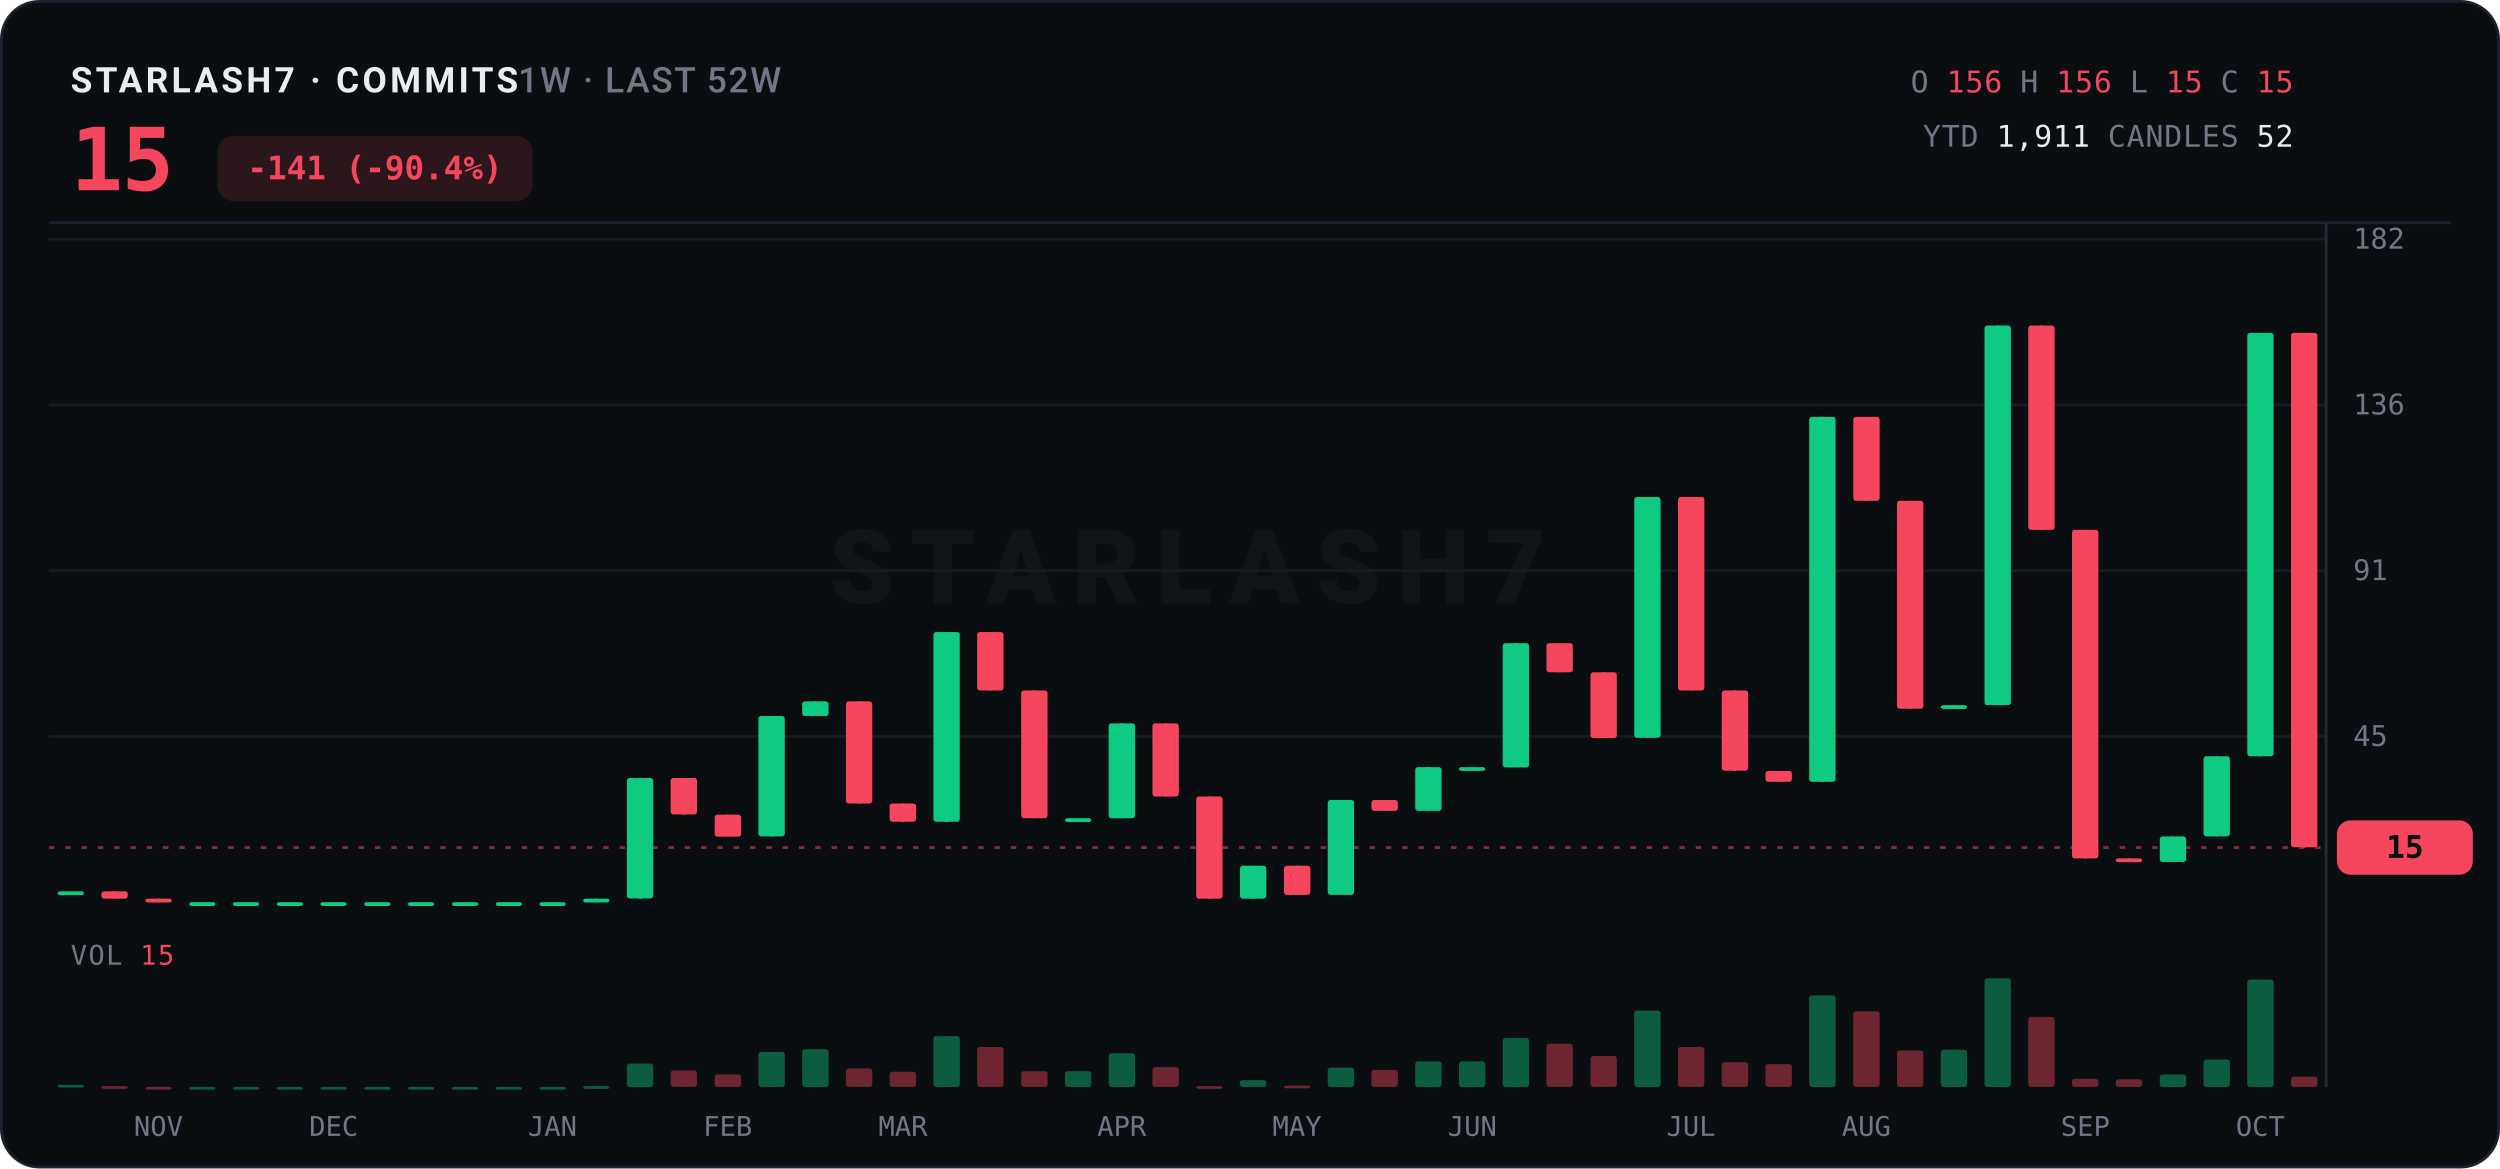
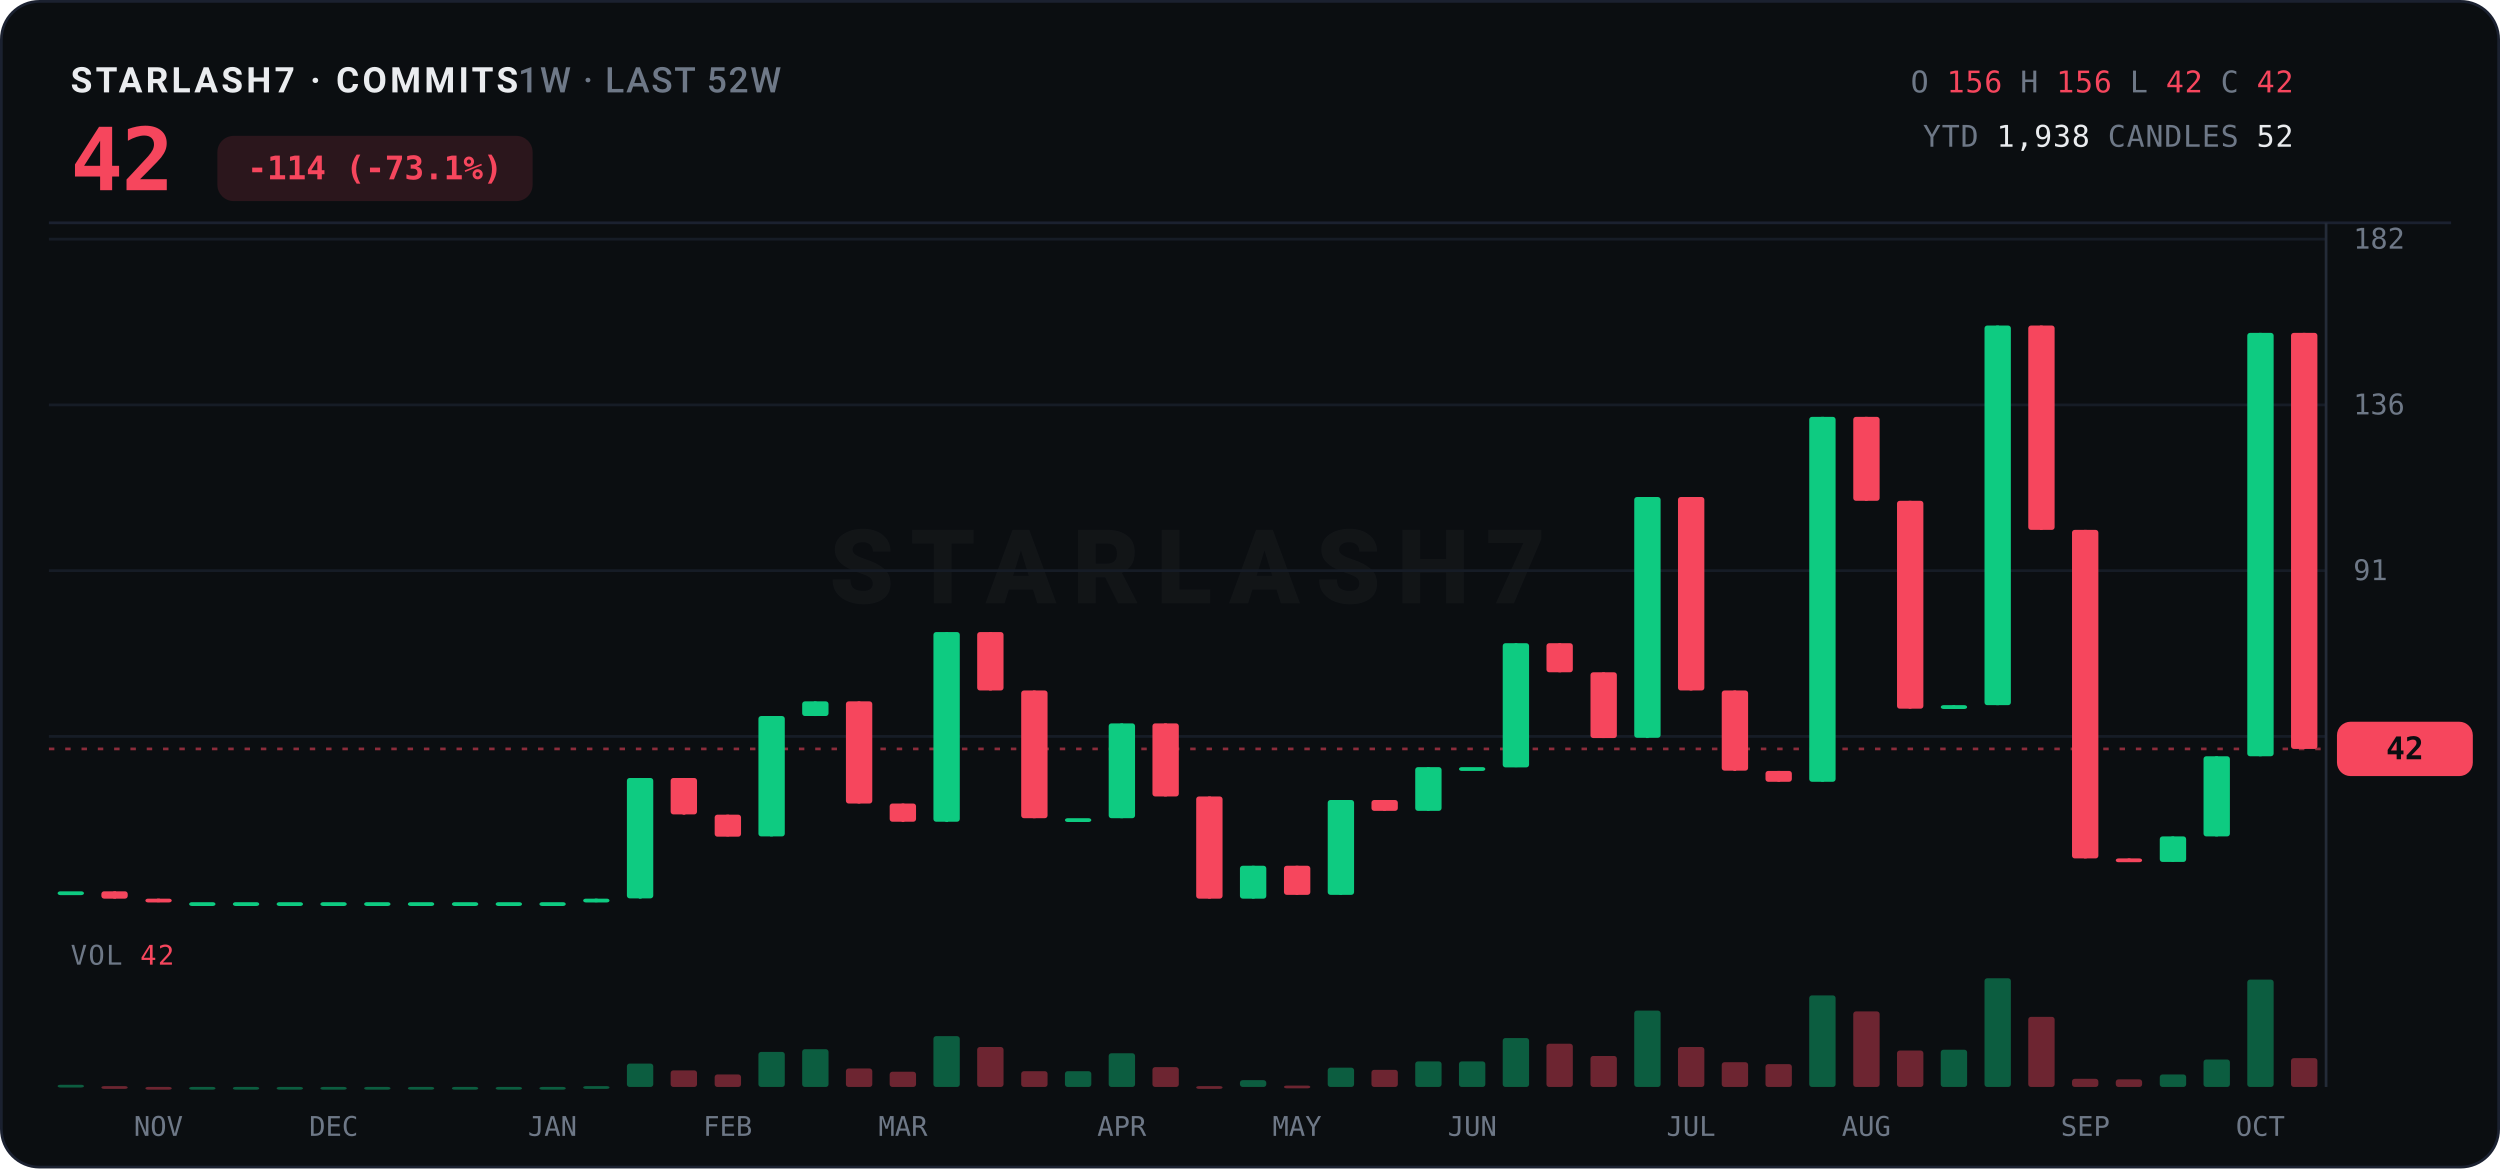
<svg xmlns="http://www.w3.org/2000/svg" width="920" height="430" viewBox="0 0 920 430">
  <rect x="0.5" y="0.5" width="919" height="429" rx="14" fill="#0B0E11" stroke="#1B2130" />
  <text x="26" y="34" font-family="ui-sans-serif,system-ui,-apple-system,'Segoe UI',Roboto,sans-serif" font-size="13" font-weight="700" letter-spacing="1.2" fill="#EAECEF">STARLASH7 · COMMITS<tspan fill="#6E7887" font-weight="500" letter-spacing="0.6">  1W · LAST 52W</tspan>
  </text>
-   <text x="26" y="70" font-family="ui-monospace,'SF Mono',SFMono-Regular,Menlo,Consolas,monospace" font-size="32" font-weight="800" fill="#F6465D" letter-spacing="-0.5">15</text>
+   <text x="26" y="70" font-family="ui-monospace,'SF Mono',SFMono-Regular,Menlo,Consolas,monospace" font-size="32" font-weight="800" fill="#F6465D" letter-spacing="-0.5">42</text>
  <rect x="80" y="50" width="116" height="24" rx="6" fill="#F6465D" opacity="0.14" />
-   <text x="138" y="66" text-anchor="middle" font-family="ui-monospace,'SF Mono',SFMono-Regular,Menlo,Consolas,monospace" font-size="12" font-weight="700" fill="#F6465D">-141 (-90.4%)</text>
+   <text x="138" y="66" text-anchor="middle" font-family="ui-monospace,'SF Mono',SFMono-Regular,Menlo,Consolas,monospace" font-size="12" font-weight="700" fill="#F6465D">-114 (-73.1%)</text>
  <text x="844" y="34" text-anchor="end" font-family="ui-monospace,'SF Mono',SFMono-Regular,Menlo,Consolas,monospace" font-size="11" letter-spacing="0.3">
    <tspan fill="#6E7887">O</tspan>
    <tspan fill="#F6465D">156</tspan>
    <tspan fill="#6E7887">H</tspan>
    <tspan fill="#F6465D">156</tspan>
    <tspan fill="#6E7887">L</tspan>
-     <tspan fill="#F6465D">15</tspan>
+     <tspan fill="#F6465D">42</tspan>
    <tspan fill="#6E7887">C</tspan>
-     <tspan fill="#F6465D">15</tspan>
+     <tspan fill="#F6465D">42</tspan>
  </text>
  <text x="844" y="54" text-anchor="end" font-family="ui-monospace,'SF Mono',SFMono-Regular,Menlo,Consolas,monospace" font-size="11" letter-spacing="0.3">
    <tspan fill="#6E7887">YTD</tspan>
-     <tspan fill="#EAECEF">1,911</tspan>
+     <tspan fill="#EAECEF">1,938</tspan>
    <tspan fill="#6E7887">CANDLES</tspan>
    <tspan fill="#EAECEF">52</tspan>
  </text>
  <line x1="18" y1="82" x2="902" y2="82" stroke="#1B2130" stroke-width="1" />
  <text x="437.0" y="222.0" text-anchor="middle" font-family="ui-sans-serif,system-ui,-apple-system,'Segoe UI',Roboto,sans-serif" font-size="38" font-weight="800" letter-spacing="6" fill="#EAECEF" opacity="0.035">STARLASH7</text>
  <line x1="18" y1="271.0" x2="856" y2="271.0" stroke="#161C26" stroke-width="1" />
  <text x="866" y="274.5" font-family="ui-monospace,'SF Mono',SFMono-Regular,Menlo,Consolas,monospace" font-size="10.5" fill="#6E7887">45</text>
  <line x1="18" y1="210.0" x2="856" y2="210.0" stroke="#161C26" stroke-width="1" />
  <text x="866" y="213.5" font-family="ui-monospace,'SF Mono',SFMono-Regular,Menlo,Consolas,monospace" font-size="10.5" fill="#6E7887">91</text>
  <line x1="18" y1="149.0" x2="856" y2="149.0" stroke="#161C26" stroke-width="1" />
  <text x="866" y="152.5" font-family="ui-monospace,'SF Mono',SFMono-Regular,Menlo,Consolas,monospace" font-size="10.5" fill="#6E7887">136</text>
  <line x1="18" y1="88.0" x2="856" y2="88.0" stroke="#161C26" stroke-width="1" />
  <text x="866" y="91.5" font-family="ui-monospace,'SF Mono',SFMono-Regular,Menlo,Consolas,monospace" font-size="10.5" fill="#6E7887">182</text>
  <line x1="856" y1="82" x2="856" y2="400" stroke="#242B38" stroke-width="1" />
-   <line x1="18" y1="311.9" x2="856" y2="311.9" stroke="#F6465D" stroke-width="1" stroke-dasharray="2 4" opacity="0.55" />
-   <rect x="860" y="301.9" width="50" height="20" rx="5" fill="#F6465D" />
-   <text x="885.0" y="315.7" text-anchor="middle" font-family="ui-monospace,'SF Mono',SFMono-Regular,Menlo,Consolas,monospace" font-size="11.5" font-weight="800" fill="#0B0E11">15</text>
+   <line x1="18" y1="275.6" x2="856" y2="275.6" stroke="#F6465D" stroke-width="1" stroke-dasharray="2 4" opacity="0.55" />
+   <rect x="860" y="265.6" width="50" height="20" rx="5" fill="#F6465D" />
+   <text x="885.0" y="279.4" text-anchor="middle" font-family="ui-monospace,'SF Mono',SFMono-Regular,Menlo,Consolas,monospace" font-size="11.5" font-weight="800" fill="#0B0E11">42</text>
  <line x1="26.1" y1="328.0" x2="26.1" y2="328.0" stroke="#0ECB81" stroke-width="1" />
  <rect x="21.2" y="328.0" width="9.7" height="1.4" rx="1" fill="#0ECB81" />
  <line x1="42.2" y1="328.0" x2="42.2" y2="330.7" stroke="#F6465D" stroke-width="1" />
  <rect x="37.3" y="328.0" width="9.7" height="2.7" rx="1" fill="#F6465D" />
  <line x1="58.3" y1="330.7" x2="58.3" y2="332.0" stroke="#F6465D" stroke-width="1" />
  <rect x="53.5" y="330.7" width="9.7" height="1.4" rx="1" fill="#F6465D" />
  <line x1="74.4" y1="332.0" x2="74.4" y2="332.0" stroke="#0ECB81" stroke-width="1" />
  <rect x="69.6" y="332.0" width="9.7" height="1.4" rx="1" fill="#0ECB81" />
  <line x1="90.5" y1="332.0" x2="90.5" y2="332.0" stroke="#0ECB81" stroke-width="1" />
  <rect x="85.7" y="332.0" width="9.7" height="1.4" rx="1" fill="#0ECB81" />
  <line x1="106.6" y1="332.0" x2="106.6" y2="332.0" stroke="#0ECB81" stroke-width="1" />
  <rect x="101.8" y="332.0" width="9.7" height="1.4" rx="1" fill="#0ECB81" />
  <line x1="122.8" y1="332.0" x2="122.8" y2="332.0" stroke="#0ECB81" stroke-width="1" />
  <rect x="117.9" y="332.0" width="9.7" height="1.4" rx="1" fill="#0ECB81" />
  <line x1="138.9" y1="332.0" x2="138.9" y2="332.0" stroke="#0ECB81" stroke-width="1" />
  <rect x="134.0" y="332.0" width="9.7" height="1.4" rx="1" fill="#0ECB81" />
  <line x1="155.0" y1="332.0" x2="155.0" y2="332.0" stroke="#0ECB81" stroke-width="1" />
  <rect x="150.1" y="332.0" width="9.7" height="1.4" rx="1" fill="#0ECB81" />
  <line x1="171.1" y1="332.0" x2="171.1" y2="332.0" stroke="#0ECB81" stroke-width="1" />
  <rect x="166.3" y="332.0" width="9.7" height="1.4" rx="1" fill="#0ECB81" />
  <line x1="187.2" y1="332.0" x2="187.2" y2="332.0" stroke="#0ECB81" stroke-width="1" />
  <rect x="182.4" y="332.0" width="9.7" height="1.4" rx="1" fill="#0ECB81" />
  <line x1="203.3" y1="332.0" x2="203.3" y2="332.0" stroke="#0ECB81" stroke-width="1" />
  <rect x="198.5" y="332.0" width="9.7" height="1.4" rx="1" fill="#0ECB81" />
  <line x1="219.4" y1="330.7" x2="219.4" y2="332.0" stroke="#0ECB81" stroke-width="1" />
  <rect x="214.6" y="330.7" width="9.7" height="1.4" rx="1" fill="#0ECB81" />
  <line x1="235.6" y1="286.3" x2="235.6" y2="330.7" stroke="#0ECB81" stroke-width="1" />
  <rect x="230.7" y="286.3" width="9.7" height="44.3" rx="1" fill="#0ECB81" />
  <line x1="251.7" y1="286.3" x2="251.7" y2="299.8" stroke="#F6465D" stroke-width="1" />
  <rect x="246.8" y="286.3" width="9.7" height="13.4" rx="1" fill="#F6465D" />
  <line x1="267.8" y1="299.8" x2="267.8" y2="307.8" stroke="#F6465D" stroke-width="1" />
  <rect x="263.0" y="299.8" width="9.7" height="8.1" rx="1" fill="#F6465D" />
  <line x1="283.9" y1="263.5" x2="283.9" y2="307.8" stroke="#0ECB81" stroke-width="1" />
  <rect x="279.1" y="263.5" width="9.7" height="44.3" rx="1" fill="#0ECB81" />
  <line x1="300.0" y1="258.1" x2="300.0" y2="263.5" stroke="#0ECB81" stroke-width="1" />
  <rect x="295.2" y="258.1" width="9.7" height="5.4" rx="1" fill="#0ECB81" />
  <line x1="316.1" y1="258.1" x2="316.1" y2="295.7" stroke="#F6465D" stroke-width="1" />
  <rect x="311.3" y="258.1" width="9.7" height="37.6" rx="1" fill="#F6465D" />
  <line x1="332.3" y1="295.7" x2="332.3" y2="302.5" stroke="#F6465D" stroke-width="1" />
  <rect x="327.4" y="295.7" width="9.7" height="6.7" rx="1" fill="#F6465D" />
  <line x1="348.4" y1="232.6" x2="348.4" y2="302.5" stroke="#0ECB81" stroke-width="1" />
  <rect x="343.5" y="232.6" width="9.7" height="69.8" rx="1" fill="#0ECB81" />
  <line x1="364.5" y1="232.6" x2="364.5" y2="254.1" stroke="#F6465D" stroke-width="1" />
  <rect x="359.6" y="232.6" width="9.7" height="21.5" rx="1" fill="#F6465D" />
  <line x1="380.6" y1="254.1" x2="380.6" y2="301.1" stroke="#F6465D" stroke-width="1" />
  <rect x="375.8" y="254.1" width="9.7" height="47.0" rx="1" fill="#F6465D" />
  <line x1="396.7" y1="301.1" x2="396.7" y2="301.1" stroke="#0ECB81" stroke-width="1" />
  <rect x="391.9" y="301.1" width="9.7" height="1.4" rx="1" fill="#0ECB81" />
  <line x1="412.8" y1="266.2" x2="412.8" y2="301.1" stroke="#0ECB81" stroke-width="1" />
  <rect x="408.0" y="266.2" width="9.7" height="34.9" rx="1" fill="#0ECB81" />
  <line x1="428.9" y1="266.2" x2="428.9" y2="293.1" stroke="#F6465D" stroke-width="1" />
  <rect x="424.1" y="266.2" width="9.7" height="26.9" rx="1" fill="#F6465D" />
  <line x1="445.1" y1="293.1" x2="445.1" y2="330.7" stroke="#F6465D" stroke-width="1" />
  <rect x="440.2" y="293.1" width="9.7" height="37.6" rx="1" fill="#F6465D" />
  <line x1="461.2" y1="318.6" x2="461.2" y2="330.7" stroke="#0ECB81" stroke-width="1" />
  <rect x="456.3" y="318.6" width="9.7" height="12.1" rx="1" fill="#0ECB81" />
  <line x1="477.3" y1="318.6" x2="477.3" y2="329.3" stroke="#F6465D" stroke-width="1" />
  <rect x="472.5" y="318.6" width="9.7" height="10.7" rx="1" fill="#F6465D" />
  <line x1="493.4" y1="294.4" x2="493.4" y2="329.3" stroke="#0ECB81" stroke-width="1" />
  <rect x="488.6" y="294.4" width="9.7" height="34.9" rx="1" fill="#0ECB81" />
  <line x1="509.5" y1="294.4" x2="509.5" y2="298.4" stroke="#F6465D" stroke-width="1" />
  <rect x="504.7" y="294.4" width="9.7" height="4.0" rx="1" fill="#F6465D" />
  <line x1="525.6" y1="282.3" x2="525.6" y2="298.4" stroke="#0ECB81" stroke-width="1" />
  <rect x="520.8" y="282.3" width="9.7" height="16.1" rx="1" fill="#0ECB81" />
  <line x1="541.8" y1="282.3" x2="541.8" y2="282.3" stroke="#0ECB81" stroke-width="1" />
  <rect x="536.9" y="282.3" width="9.7" height="1.4" rx="1" fill="#0ECB81" />
  <line x1="557.9" y1="236.7" x2="557.9" y2="282.3" stroke="#0ECB81" stroke-width="1" />
  <rect x="553.0" y="236.7" width="9.7" height="45.7" rx="1" fill="#0ECB81" />
  <line x1="574.0" y1="236.7" x2="574.0" y2="247.4" stroke="#F6465D" stroke-width="1" />
  <rect x="569.1" y="236.7" width="9.7" height="10.7" rx="1" fill="#F6465D" />
  <line x1="590.1" y1="247.4" x2="590.1" y2="271.6" stroke="#F6465D" stroke-width="1" />
  <rect x="585.3" y="247.4" width="9.7" height="24.2" rx="1" fill="#F6465D" />
  <line x1="606.2" y1="182.9" x2="606.2" y2="271.6" stroke="#0ECB81" stroke-width="1" />
  <rect x="601.4" y="182.9" width="9.7" height="88.6" rx="1" fill="#0ECB81" />
  <line x1="622.3" y1="182.9" x2="622.3" y2="254.1" stroke="#F6465D" stroke-width="1" />
  <rect x="617.5" y="182.9" width="9.7" height="71.2" rx="1" fill="#F6465D" />
  <line x1="638.4" y1="254.1" x2="638.4" y2="283.7" stroke="#F6465D" stroke-width="1" />
  <rect x="633.6" y="254.1" width="9.7" height="29.5" rx="1" fill="#F6465D" />
  <line x1="654.6" y1="283.7" x2="654.6" y2="287.7" stroke="#F6465D" stroke-width="1" />
  <rect x="649.7" y="283.7" width="9.7" height="4.0" rx="1" fill="#F6465D" />
  <line x1="670.7" y1="153.4" x2="670.7" y2="287.7" stroke="#0ECB81" stroke-width="1" />
  <rect x="665.8" y="153.4" width="9.7" height="134.3" rx="1" fill="#0ECB81" />
  <line x1="686.8" y1="153.4" x2="686.8" y2="184.3" stroke="#F6465D" stroke-width="1" />
  <rect x="682.0" y="153.4" width="9.7" height="30.9" rx="1" fill="#F6465D" />
  <line x1="702.9" y1="184.3" x2="702.9" y2="260.8" stroke="#F6465D" stroke-width="1" />
  <rect x="698.1" y="184.3" width="9.7" height="76.5" rx="1" fill="#F6465D" />
  <line x1="719.0" y1="259.5" x2="719.0" y2="260.8" stroke="#0ECB81" stroke-width="1" />
  <rect x="714.2" y="259.5" width="9.7" height="1.4" rx="1" fill="#0ECB81" />
  <line x1="735.1" y1="119.8" x2="735.1" y2="259.5" stroke="#0ECB81" stroke-width="1" />
  <rect x="730.3" y="119.8" width="9.7" height="139.7" rx="1" fill="#0ECB81" />
  <line x1="751.2" y1="119.8" x2="751.2" y2="195.0" stroke="#F6465D" stroke-width="1" />
  <rect x="746.4" y="119.8" width="9.7" height="75.2" rx="1" fill="#F6465D" />
  <line x1="767.4" y1="195.0" x2="767.4" y2="315.9" stroke="#F6465D" stroke-width="1" />
  <rect x="762.5" y="195.0" width="9.7" height="120.9" rx="1" fill="#F6465D" />
  <line x1="783.5" y1="315.9" x2="783.5" y2="317.2" stroke="#F6465D" stroke-width="1" />
  <rect x="778.6" y="315.9" width="9.7" height="1.4" rx="1" fill="#F6465D" />
  <line x1="799.6" y1="307.8" x2="799.6" y2="317.2" stroke="#0ECB81" stroke-width="1" />
  <rect x="794.8" y="307.8" width="9.7" height="9.4" rx="1" fill="#0ECB81" />
  <line x1="815.7" y1="278.3" x2="815.7" y2="307.8" stroke="#0ECB81" stroke-width="1" />
  <rect x="810.9" y="278.3" width="9.7" height="29.5" rx="1" fill="#0ECB81" />
  <line x1="831.8" y1="122.5" x2="831.8" y2="278.3" stroke="#0ECB81" stroke-width="1" />
  <rect x="827.0" y="122.5" width="9.7" height="155.8" rx="1" fill="#0ECB81" />
-   <line x1="847.9" y1="122.5" x2="847.9" y2="311.9" stroke="#F6465D" stroke-width="1" />
-   <rect x="843.1" y="122.5" width="9.7" height="189.3" rx="1" fill="#F6465D" />
-   <text x="26" y="355" font-family="ui-monospace,'SF Mono',SFMono-Regular,Menlo,Consolas,monospace" font-size="10" letter-spacing="0.5" fill="#6E7887">VOL <tspan fill="#F6465D">15</tspan>
+   <line x1="847.9" y1="122.5" x2="847.9" y2="275.6" stroke="#F6465D" stroke-width="1" />
+   <rect x="843.1" y="122.5" width="9.7" height="153.1" rx="1" fill="#F6465D" />
+   <text x="26" y="355" font-family="ui-monospace,'SF Mono',SFMono-Regular,Menlo,Consolas,monospace" font-size="10" letter-spacing="0.5" fill="#6E7887">VOL <tspan fill="#F6465D">42</tspan>
  </text>
  <rect x="21.2" y="399.2" width="9.7" height="1.0" rx="1" fill="#0ECB81" opacity="0.42" />
  <rect x="37.3" y="399.7" width="9.7" height="1.0" rx="1" fill="#F6465D" opacity="0.42" />
  <rect x="53.5" y="400.0" width="9.7" height="1.0" rx="1" fill="#F6465D" opacity="0.42" />
  <rect x="69.6" y="400.0" width="9.7" height="1.0" rx="1" fill="#0ECB81" opacity="0.42" />
  <rect x="85.7" y="400.0" width="9.7" height="1.0" rx="1" fill="#0ECB81" opacity="0.42" />
  <rect x="101.8" y="400.0" width="9.7" height="1.0" rx="1" fill="#0ECB81" opacity="0.42" />
  <rect x="117.9" y="400.0" width="9.7" height="1.0" rx="1" fill="#0ECB81" opacity="0.42" />
  <rect x="134.0" y="400.0" width="9.7" height="1.0" rx="1" fill="#0ECB81" opacity="0.42" />
  <rect x="150.1" y="400.0" width="9.7" height="1.0" rx="1" fill="#0ECB81" opacity="0.42" />
  <rect x="166.3" y="400.0" width="9.7" height="1.0" rx="1" fill="#0ECB81" opacity="0.42" />
  <rect x="182.4" y="400.0" width="9.7" height="1.0" rx="1" fill="#0ECB81" opacity="0.42" />
  <rect x="198.5" y="400.0" width="9.7" height="1.0" rx="1" fill="#0ECB81" opacity="0.42" />
  <rect x="214.6" y="399.7" width="9.7" height="1.0" rx="1" fill="#0ECB81" opacity="0.42" />
  <rect x="230.7" y="391.4" width="9.7" height="8.6" rx="1" fill="#0ECB81" opacity="0.42" />
  <rect x="246.8" y="393.9" width="9.7" height="6.1" rx="1" fill="#F6465D" opacity="0.42" />
  <rect x="263.0" y="395.4" width="9.7" height="4.6" rx="1" fill="#F6465D" opacity="0.42" />
  <rect x="279.1" y="387.1" width="9.7" height="12.9" rx="1" fill="#0ECB81" opacity="0.42" />
  <rect x="295.2" y="386.1" width="9.7" height="13.9" rx="1" fill="#0ECB81" opacity="0.42" />
  <rect x="311.3" y="393.2" width="9.7" height="6.8" rx="1" fill="#F6465D" opacity="0.42" />
  <rect x="327.4" y="394.4" width="9.7" height="5.6" rx="1" fill="#F6465D" opacity="0.42" />
  <rect x="343.5" y="381.3" width="9.7" height="18.7" rx="1" fill="#0ECB81" opacity="0.42" />
  <rect x="359.6" y="385.3" width="9.7" height="14.7" rx="1" fill="#F6465D" opacity="0.42" />
  <rect x="375.8" y="394.2" width="9.7" height="5.8" rx="1" fill="#F6465D" opacity="0.42" />
  <rect x="391.9" y="394.2" width="9.7" height="5.8" rx="1" fill="#0ECB81" opacity="0.42" />
  <rect x="408.0" y="387.6" width="9.7" height="12.4" rx="1" fill="#0ECB81" opacity="0.42" />
  <rect x="424.1" y="392.7" width="9.7" height="7.3" rx="1" fill="#F6465D" opacity="0.42" />
  <rect x="440.2" y="399.7" width="9.7" height="1.0" rx="1" fill="#F6465D" opacity="0.42" />
  <rect x="456.3" y="397.5" width="9.7" height="2.5" rx="1" fill="#0ECB81" opacity="0.42" />
  <rect x="472.5" y="399.5" width="9.7" height="1.0" rx="1" fill="#F6465D" opacity="0.42" />
  <rect x="488.6" y="392.9" width="9.7" height="7.1" rx="1" fill="#0ECB81" opacity="0.42" />
  <rect x="504.7" y="393.7" width="9.7" height="6.3" rx="1" fill="#F6465D" opacity="0.42" />
  <rect x="520.8" y="390.6" width="9.7" height="9.4" rx="1" fill="#0ECB81" opacity="0.42" />
  <rect x="536.9" y="390.6" width="9.7" height="9.4" rx="1" fill="#0ECB81" opacity="0.42" />
  <rect x="553.0" y="382.0" width="9.7" height="18.0" rx="1" fill="#0ECB81" opacity="0.42" />
  <rect x="569.1" y="384.1" width="9.7" height="15.9" rx="1" fill="#F6465D" opacity="0.42" />
  <rect x="585.3" y="388.6" width="9.7" height="11.4" rx="1" fill="#F6465D" opacity="0.42" />
  <rect x="601.4" y="371.9" width="9.7" height="28.1" rx="1" fill="#0ECB81" opacity="0.42" />
  <rect x="617.5" y="385.3" width="9.7" height="14.7" rx="1" fill="#F6465D" opacity="0.42" />
  <rect x="633.6" y="390.9" width="9.7" height="9.1" rx="1" fill="#F6465D" opacity="0.42" />
  <rect x="649.7" y="391.6" width="9.7" height="8.4" rx="1" fill="#F6465D" opacity="0.42" />
  <rect x="665.8" y="366.3" width="9.7" height="33.7" rx="1" fill="#0ECB81" opacity="0.42" />
  <rect x="682.0" y="372.2" width="9.7" height="27.8" rx="1" fill="#F6465D" opacity="0.42" />
  <rect x="698.1" y="386.6" width="9.7" height="13.4" rx="1" fill="#F6465D" opacity="0.42" />
  <rect x="714.2" y="386.3" width="9.7" height="13.7" rx="1" fill="#0ECB81" opacity="0.42" />
  <rect x="730.3" y="360.0" width="9.7" height="40.0" rx="1" fill="#0ECB81" opacity="0.42" />
  <rect x="746.4" y="374.2" width="9.7" height="25.8" rx="1" fill="#F6465D" opacity="0.42" />
  <rect x="762.5" y="397.0" width="9.7" height="3.0" rx="1" fill="#F6465D" opacity="0.42" />
  <rect x="778.6" y="397.2" width="9.7" height="2.8" rx="1" fill="#F6465D" opacity="0.42" />
  <rect x="794.8" y="395.4" width="9.7" height="4.6" rx="1" fill="#0ECB81" opacity="0.42" />
  <rect x="810.9" y="389.9" width="9.7" height="10.1" rx="1" fill="#0ECB81" opacity="0.42" />
  <rect x="827.0" y="360.5" width="9.7" height="39.5" rx="1" fill="#0ECB81" opacity="0.42" />
-   <rect x="843.1" y="396.2" width="9.7" height="3.8" rx="1" fill="#F6465D" opacity="0.42" />
+   <rect x="843.1" y="389.4" width="9.7" height="10.6" rx="1" fill="#F6465D" opacity="0.42" />
  <text x="58.3" y="418" text-anchor="middle" font-family="ui-monospace,'SF Mono',SFMono-Regular,Menlo,Consolas,monospace" font-size="10" fill="#6E7887">NOV</text>
  <text x="122.8" y="418" text-anchor="middle" font-family="ui-monospace,'SF Mono',SFMono-Regular,Menlo,Consolas,monospace" font-size="10" fill="#6E7887">DEC</text>
  <text x="203.3" y="418" text-anchor="middle" font-family="ui-monospace,'SF Mono',SFMono-Regular,Menlo,Consolas,monospace" font-size="10" fill="#6E7887">JAN</text>
  <text x="267.8" y="418" text-anchor="middle" font-family="ui-monospace,'SF Mono',SFMono-Regular,Menlo,Consolas,monospace" font-size="10" fill="#6E7887">FEB</text>
  <text x="332.3" y="418" text-anchor="middle" font-family="ui-monospace,'SF Mono',SFMono-Regular,Menlo,Consolas,monospace" font-size="10" fill="#6E7887">MAR</text>
  <text x="412.8" y="418" text-anchor="middle" font-family="ui-monospace,'SF Mono',SFMono-Regular,Menlo,Consolas,monospace" font-size="10" fill="#6E7887">APR</text>
  <text x="477.3" y="418" text-anchor="middle" font-family="ui-monospace,'SF Mono',SFMono-Regular,Menlo,Consolas,monospace" font-size="10" fill="#6E7887">MAY</text>
  <text x="541.8" y="418" text-anchor="middle" font-family="ui-monospace,'SF Mono',SFMono-Regular,Menlo,Consolas,monospace" font-size="10" fill="#6E7887">JUN</text>
  <text x="622.3" y="418" text-anchor="middle" font-family="ui-monospace,'SF Mono',SFMono-Regular,Menlo,Consolas,monospace" font-size="10" fill="#6E7887">JUL</text>
  <text x="686.8" y="418" text-anchor="middle" font-family="ui-monospace,'SF Mono',SFMono-Regular,Menlo,Consolas,monospace" font-size="10" fill="#6E7887">AUG</text>
  <text x="767.4" y="418" text-anchor="middle" font-family="ui-monospace,'SF Mono',SFMono-Regular,Menlo,Consolas,monospace" font-size="10" fill="#6E7887">SEP</text>
  <text x="831.8" y="418" text-anchor="middle" font-family="ui-monospace,'SF Mono',SFMono-Regular,Menlo,Consolas,monospace" font-size="10" fill="#6E7887">OCT</text>
</svg>
